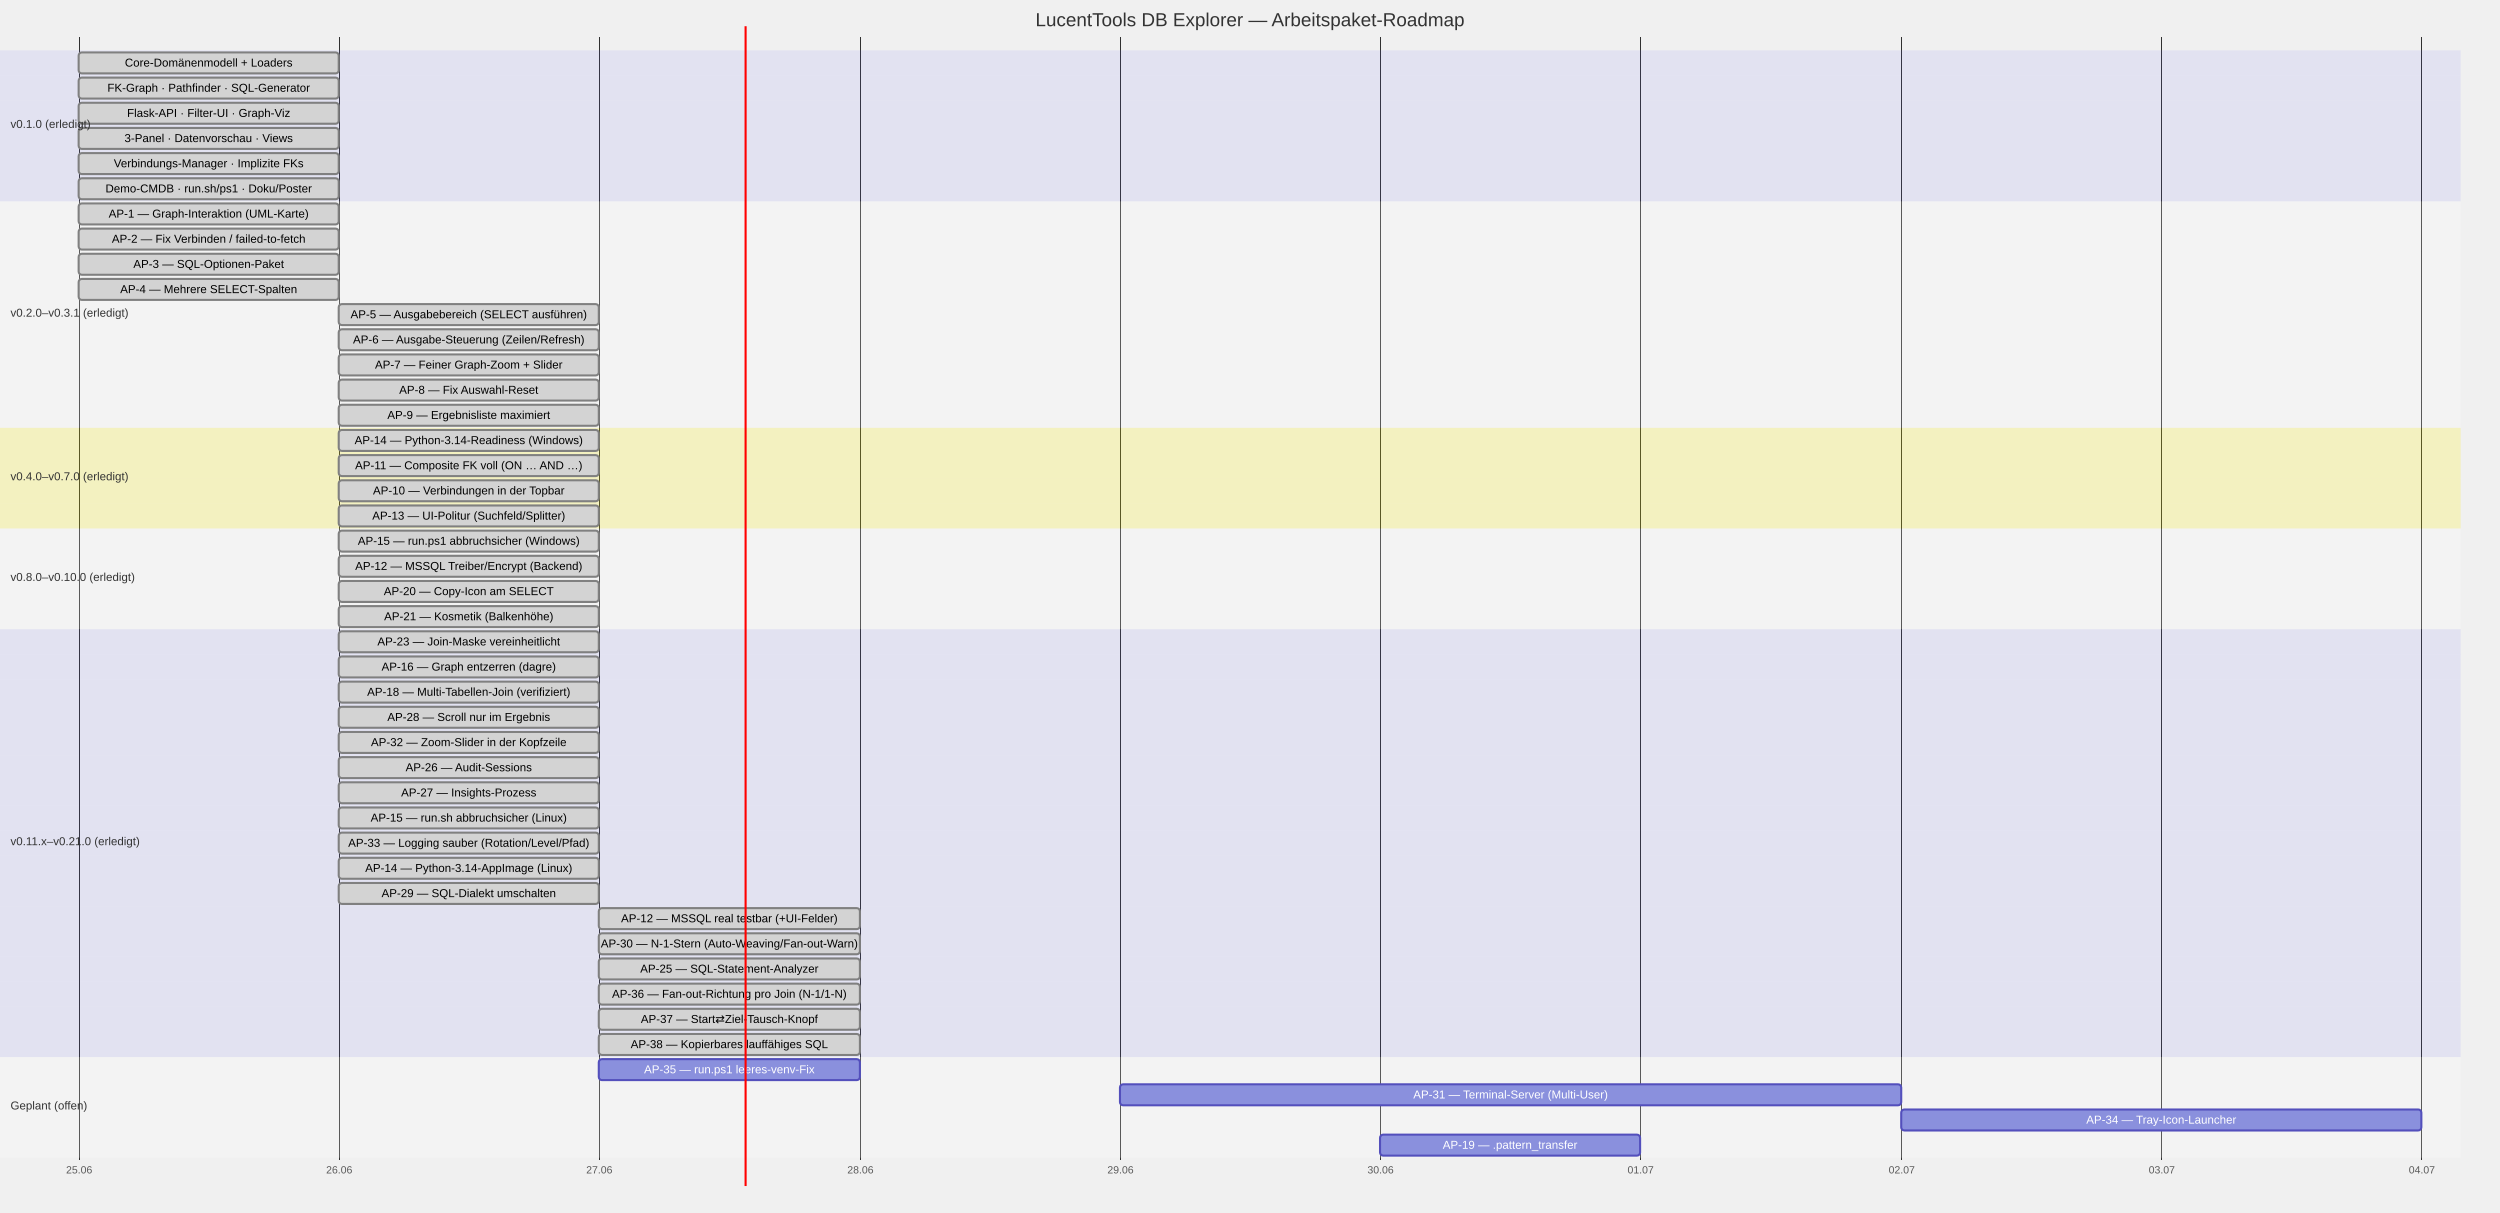
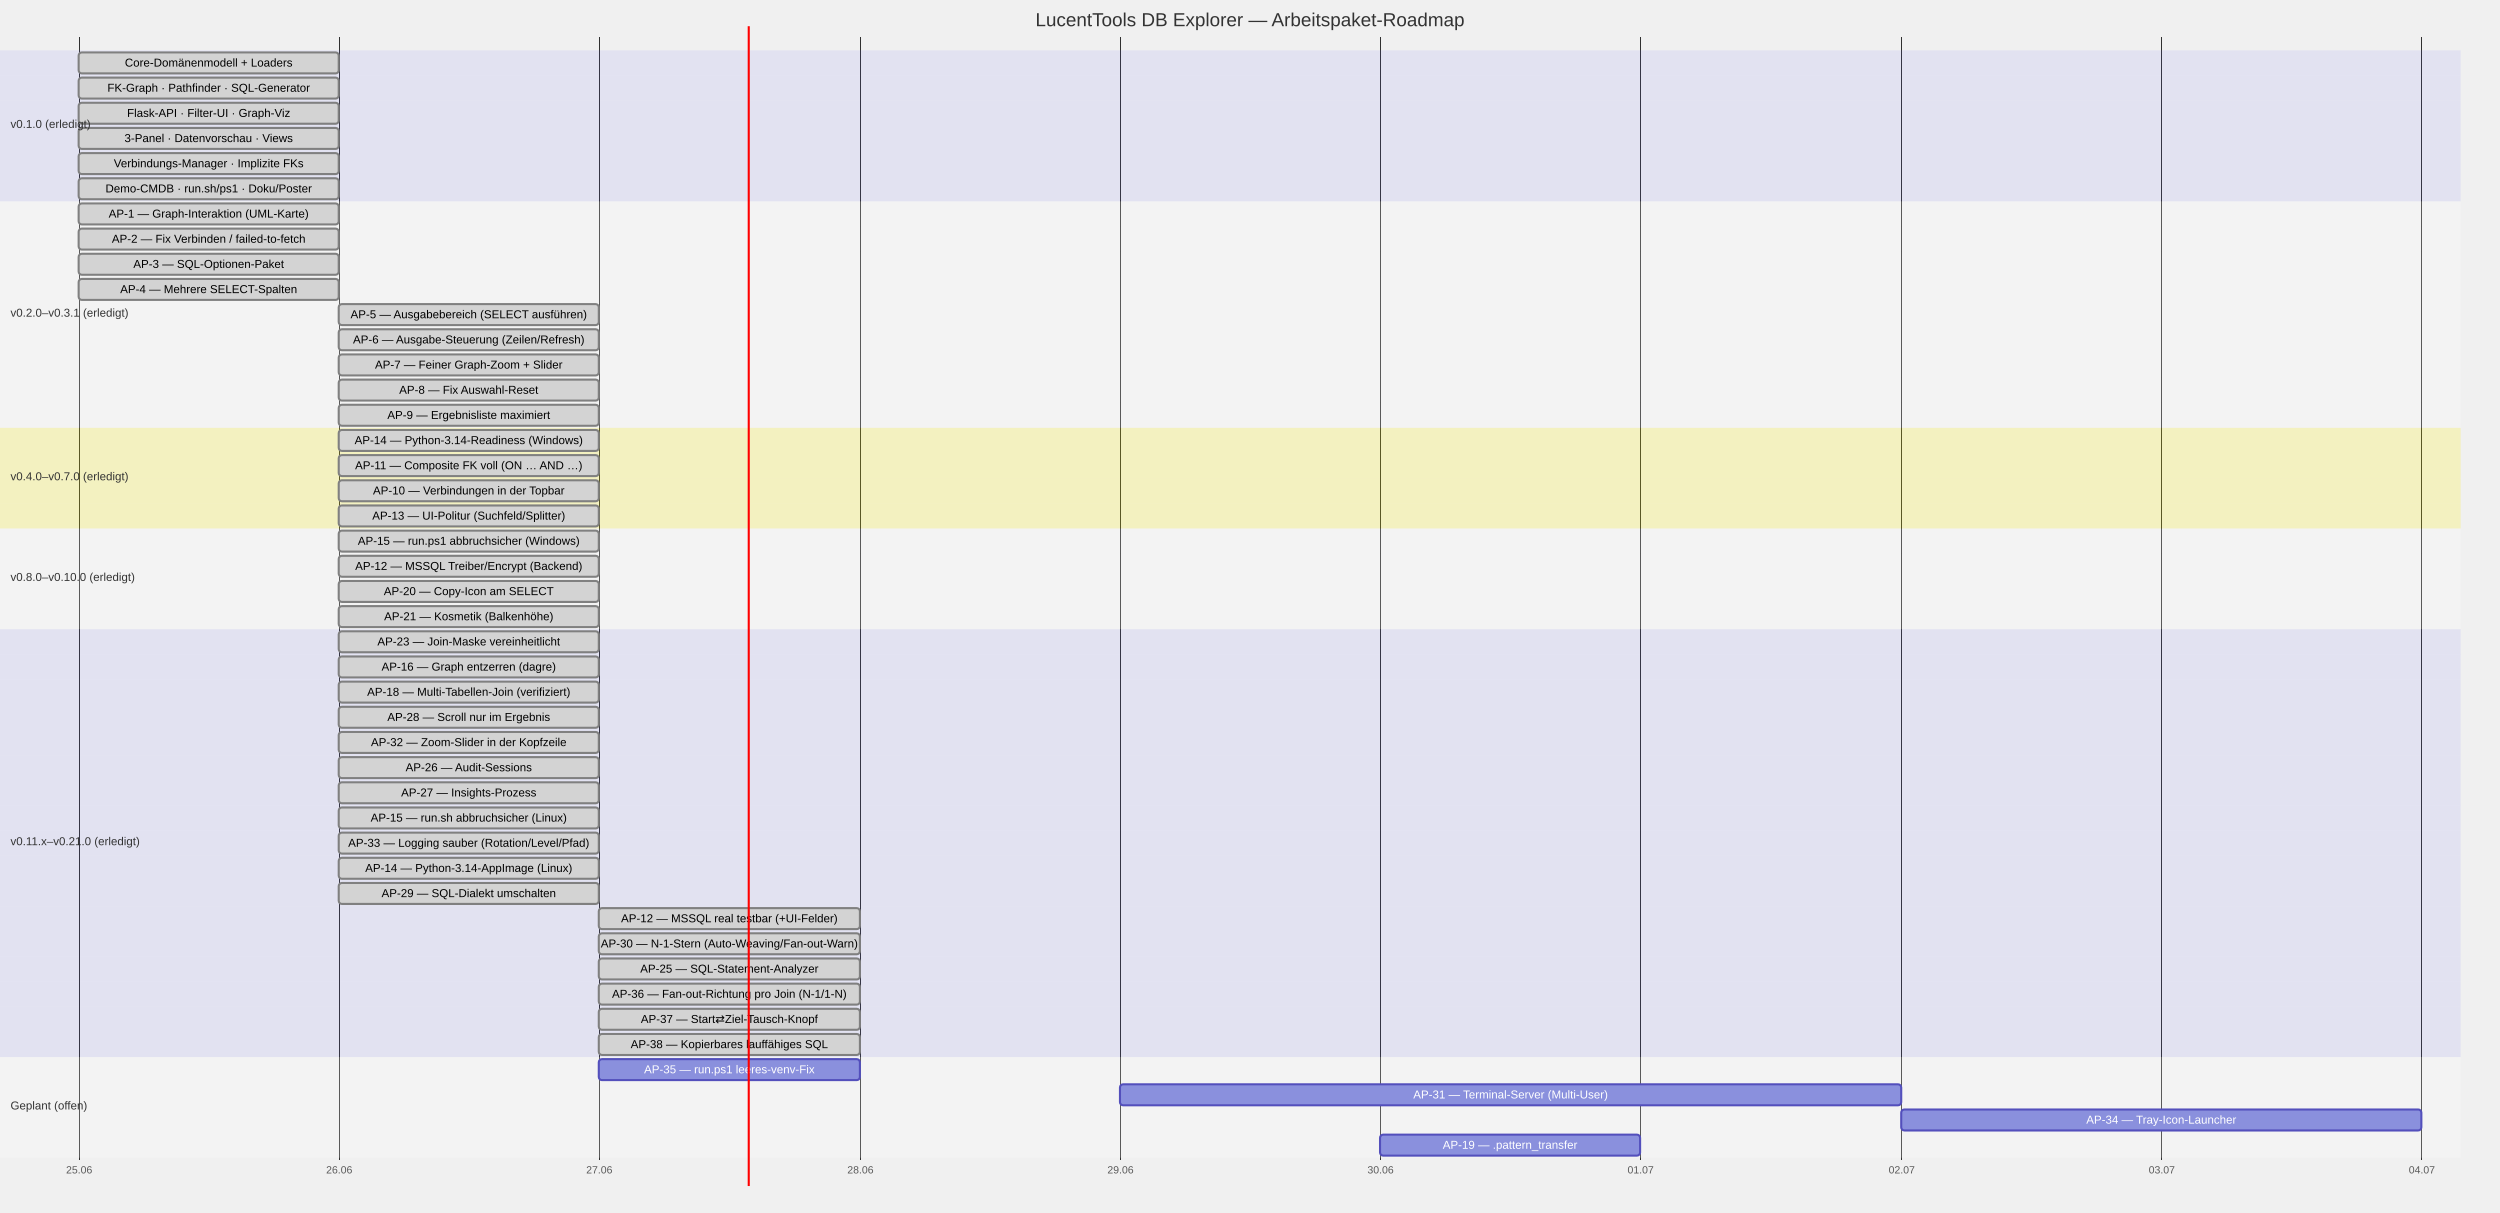
<svg xmlns="http://www.w3.org/2000/svg" id="my-svg" width="2384" viewBox="0 0 2384 1156" style="max-width: 2384px; background-color: transparent;" role="graphics-document document" aria-roledescription="gantt">
  <style>#my-svg{font-family:"trebuchet ms",verdana,arial,sans-serif;font-size:16px;fill:#333;}@keyframes edge-animation-frame{from{stroke-dashoffset:0;}}@keyframes dash{to{stroke-dashoffset:0;}}#my-svg .edge-animation-slow{stroke-dasharray:9,5!important;stroke-dashoffset:900;animation:dash 50s linear infinite;stroke-linecap:round;}#my-svg .edge-animation-fast{stroke-dasharray:9,5!important;stroke-dashoffset:900;animation:dash 20s linear infinite;stroke-linecap:round;}#my-svg .error-icon{fill:#552222;}#my-svg .error-text{fill:#552222;stroke:#552222;}#my-svg .edge-thickness-normal{stroke-width:1px;}#my-svg .edge-thickness-thick{stroke-width:3.5px;}#my-svg .edge-pattern-solid{stroke-dasharray:0;}#my-svg .edge-thickness-invisible{stroke-width:0;fill:none;}#my-svg .edge-pattern-dashed{stroke-dasharray:3;}#my-svg .edge-pattern-dotted{stroke-dasharray:2;}#my-svg .marker{fill:#333333;stroke:#333333;}#my-svg .marker.cross{stroke:#333333;}#my-svg svg{font-family:"trebuchet ms",verdana,arial,sans-serif;font-size:16px;}#my-svg p{margin:0;}#my-svg .mermaid-main-font{font-family:"trebuchet ms",verdana,arial,sans-serif;}#my-svg .exclude-range{fill:#eeeeee;}#my-svg .section{stroke:none;opacity:0.2;}#my-svg .section0{fill:rgba(102, 102, 255, 0.49);}#my-svg .section2{fill:#fff400;}#my-svg .section1,#my-svg .section3{fill:white;opacity:0.2;}#my-svg .sectionTitle0{fill:#333;}#my-svg .sectionTitle1{fill:#333;}#my-svg .sectionTitle2{fill:#333;}#my-svg .sectionTitle3{fill:#333;}#my-svg .sectionTitle{text-anchor:start;font-family:"trebuchet ms",verdana,arial,sans-serif;}#my-svg .grid .tick{stroke:lightgrey;opacity:0.8;shape-rendering:crispEdges;}#my-svg .grid .tick text{font-family:"trebuchet ms",verdana,arial,sans-serif;fill:#333;}#my-svg .grid path{stroke-width:0;}#my-svg .today{fill:none;stroke:red;stroke-width:2px;}#my-svg .task{stroke-width:2;}#my-svg .taskText{text-anchor:middle;font-family:"trebuchet ms",verdana,arial,sans-serif;}#my-svg .taskTextOutsideRight{fill:black;text-anchor:start;font-family:"trebuchet ms",verdana,arial,sans-serif;}#my-svg .taskTextOutsideLeft{fill:black;text-anchor:end;}#my-svg .task.clickable{cursor:pointer;}#my-svg .taskText.clickable{cursor:pointer;fill:#003163!important;font-weight:bold;}#my-svg .taskTextOutsideLeft.clickable{cursor:pointer;fill:#003163!important;font-weight:bold;}#my-svg .taskTextOutsideRight.clickable{cursor:pointer;fill:#003163!important;font-weight:bold;}#my-svg .taskText0,#my-svg .taskText1,#my-svg .taskText2,#my-svg .taskText3{fill:white;}#my-svg .task0,#my-svg .task1,#my-svg .task2,#my-svg .task3{fill:#8a90dd;stroke:#534fbc;}#my-svg .taskTextOutside0,#my-svg .taskTextOutside2{fill:black;}#my-svg .taskTextOutside1,#my-svg .taskTextOutside3{fill:black;}#my-svg .active0,#my-svg .active1,#my-svg .active2,#my-svg .active3{fill:#bfc7ff;stroke:#534fbc;}#my-svg .activeText0,#my-svg .activeText1,#my-svg .activeText2,#my-svg .activeText3{fill:black!important;}#my-svg .done0,#my-svg .done1,#my-svg .done2,#my-svg .done3{stroke:grey;fill:lightgrey;stroke-width:2;}#my-svg .doneText0,#my-svg .doneText1,#my-svg .doneText2,#my-svg .doneText3{fill:black!important;}#my-svg .doneText0.taskTextOutsideLeft,#my-svg .doneText0.taskTextOutsideRight,#my-svg .doneText1.taskTextOutsideLeft,#my-svg .doneText1.taskTextOutsideRight,#my-svg .doneText2.taskTextOutsideLeft,#my-svg .doneText2.taskTextOutsideRight,#my-svg .doneText3.taskTextOutsideLeft,#my-svg .doneText3.taskTextOutsideRight{fill:black!important;}#my-svg .crit0,#my-svg .crit1,#my-svg .crit2,#my-svg .crit3{stroke:#ff8888;fill:red;stroke-width:2;}#my-svg .activeCrit0,#my-svg .activeCrit1,#my-svg .activeCrit2,#my-svg .activeCrit3{stroke:#ff8888;fill:#bfc7ff;stroke-width:2;}#my-svg .doneCrit0,#my-svg .doneCrit1,#my-svg .doneCrit2,#my-svg .doneCrit3{stroke:#ff8888;fill:lightgrey;stroke-width:2;cursor:pointer;shape-rendering:crispEdges;}#my-svg .milestone{transform:rotate(45deg) scale(0.8,0.8);}#my-svg .milestoneText{font-style:italic;}#my-svg .doneCritText0,#my-svg .doneCritText1,#my-svg .doneCritText2,#my-svg .doneCritText3{fill:black!important;}#my-svg .doneCritText0.taskTextOutsideLeft,#my-svg .doneCritText0.taskTextOutsideRight,#my-svg .doneCritText1.taskTextOutsideLeft,#my-svg .doneCritText1.taskTextOutsideRight,#my-svg .doneCritText2.taskTextOutsideLeft,#my-svg .doneCritText2.taskTextOutsideRight,#my-svg .doneCritText3.taskTextOutsideLeft,#my-svg .doneCritText3.taskTextOutsideRight{fill:black!important;}#my-svg .vert{stroke:navy;}#my-svg .vertText{font-size:15px;text-anchor:middle;fill:navy!important;}#my-svg .activeCritText0,#my-svg .activeCritText1,#my-svg .activeCritText2,#my-svg .activeCritText3{fill:black!important;}#my-svg .titleText{text-anchor:middle;font-size:18px;fill:#333;font-family:"trebuchet ms",verdana,arial,sans-serif;}#my-svg .node .neo-node{stroke:#9370DB;}#my-svg [data-look="neo"].node rect,#my-svg [data-look="neo"].cluster rect,#my-svg [data-look="neo"].node polygon{stroke:#9370DB;filter:drop-shadow(1px 2px 2px rgba(185, 185, 185, 1));}#my-svg [data-look="neo"].node path{stroke:#9370DB;stroke-width:1px;}#my-svg [data-look="neo"].node .outer-path{filter:drop-shadow(1px 2px 2px rgba(185, 185, 185, 1));}#my-svg [data-look="neo"].node .neo-line path{stroke:#9370DB;filter:none;}#my-svg [data-look="neo"].node circle{stroke:#9370DB;filter:drop-shadow(1px 2px 2px rgba(185, 185, 185, 1));}#my-svg [data-look="neo"].node circle .state-start{fill:#000000;}#my-svg [data-look="neo"].icon-shape .icon{fill:#9370DB;filter:drop-shadow(1px 2px 2px rgba(185, 185, 185, 1));}#my-svg [data-look="neo"].icon-shape .icon-neo path{stroke:#9370DB;filter:drop-shadow(1px 2px 2px rgba(185, 185, 185, 1));}#my-svg :root{--mermaid-font-family:"trebuchet ms",verdana,arial,sans-serif;}</style>
  <g />
  <g class="grid" transform="translate(75, 1106)" fill="none" font-size="10" font-family="sans-serif" text-anchor="middle">
    <path class="domain" stroke="currentColor" d="M0.5,-1071V0.5H2234.5V-1071" />
    <g class="tick" opacity="1" transform="translate(0.5,0)">
      <line stroke="currentColor" y2="-1071" />
      <text fill="#000" y="3" dy="1em" stroke="none" font-size="10" style="text-anchor: middle;"> 25.06</text>
    </g>
    <g class="tick" opacity="1" transform="translate(248.5,0)">
      <line stroke="currentColor" y2="-1071" />
      <text fill="#000" y="3" dy="1em" stroke="none" font-size="10" style="text-anchor: middle;"> 26.06</text>
    </g>
    <g class="tick" opacity="1" transform="translate(496.5,0)">
      <line stroke="currentColor" y2="-1071" />
      <text fill="#000" y="3" dy="1em" stroke="none" font-size="10" style="text-anchor: middle;"> 27.06</text>
    </g>
    <g class="tick" opacity="1" transform="translate(745.5,0)">
      <line stroke="currentColor" y2="-1071" />
      <text fill="#000" y="3" dy="1em" stroke="none" font-size="10" style="text-anchor: middle;"> 28.06</text>
    </g>
    <g class="tick" opacity="1" transform="translate(993.5,0)">
      <line stroke="currentColor" y2="-1071" />
      <text fill="#000" y="3" dy="1em" stroke="none" font-size="10" style="text-anchor: middle;"> 29.06</text>
    </g>
    <g class="tick" opacity="1" transform="translate(1241.5,0)">
      <line stroke="currentColor" y2="-1071" />
      <text fill="#000" y="3" dy="1em" stroke="none" font-size="10" style="text-anchor: middle;"> 30.06</text>
    </g>
    <g class="tick" opacity="1" transform="translate(1489.5,0)">
      <line stroke="currentColor" y2="-1071" />
      <text fill="#000" y="3" dy="1em" stroke="none" font-size="10" style="text-anchor: middle;"> 01.07</text>
    </g>
    <g class="tick" opacity="1" transform="translate(1738.5,0)">
      <line stroke="currentColor" y2="-1071" />
      <text fill="#000" y="3" dy="1em" stroke="none" font-size="10" style="text-anchor: middle;"> 02.07</text>
    </g>
    <g class="tick" opacity="1" transform="translate(1986.5,0)">
      <line stroke="currentColor" y2="-1071" />
      <text fill="#000" y="3" dy="1em" stroke="none" font-size="10" style="text-anchor: middle;"> 03.07</text>
    </g>
    <g class="tick" opacity="1" transform="translate(2234.5,0)">
      <line stroke="currentColor" y2="-1071" />
      <text fill="#000" y="3" dy="1em" stroke="none" font-size="10" style="text-anchor: middle;"> 04.07</text>
    </g>
  </g>
  <g>
    <rect x="0" y="48" width="2346.5" height="24" class="section section0" />
    <rect x="0" y="72" width="2346.5" height="24" class="section section0" />
    <rect x="0" y="96" width="2346.5" height="24" class="section section0" />
    <rect x="0" y="120" width="2346.5" height="24" class="section section0" />
    <rect x="0" y="144" width="2346.5" height="24" class="section section0" />
    <rect x="0" y="168" width="2346.5" height="24" class="section section0" />
    <rect x="0" y="192" width="2346.5" height="24" class="section section1" />
    <rect x="0" y="216" width="2346.5" height="24" class="section section1" />
    <rect x="0" y="240" width="2346.5" height="24" class="section section1" />
    <rect x="0" y="264" width="2346.5" height="24" class="section section1" />
    <rect x="0" y="288" width="2346.5" height="24" class="section section1" />
    <rect x="0" y="312" width="2346.5" height="24" class="section section1" />
    <rect x="0" y="336" width="2346.5" height="24" class="section section1" />
    <rect x="0" y="360" width="2346.5" height="24" class="section section1" />
    <rect x="0" y="384" width="2346.5" height="24" class="section section1" />
    <rect x="0" y="408" width="2346.5" height="24" class="section section2" />
    <rect x="0" y="432" width="2346.5" height="24" class="section section2" />
    <rect x="0" y="456" width="2346.5" height="24" class="section section2" />
    <rect x="0" y="480" width="2346.5" height="24" class="section section2" />
    <rect x="0" y="504" width="2346.5" height="24" class="section section3" />
    <rect x="0" y="528" width="2346.5" height="24" class="section section3" />
    <rect x="0" y="552" width="2346.5" height="24" class="section section3" />
    <rect x="0" y="576" width="2346.5" height="24" class="section section3" />
    <rect x="0" y="600" width="2346.5" height="24" class="section section0" />
    <rect x="0" y="624" width="2346.5" height="24" class="section section0" />
    <rect x="0" y="648" width="2346.5" height="24" class="section section0" />
    <rect x="0" y="672" width="2346.5" height="24" class="section section0" />
    <rect x="0" y="696" width="2346.5" height="24" class="section section0" />
    <rect x="0" y="720" width="2346.5" height="24" class="section section0" />
    <rect x="0" y="744" width="2346.5" height="24" class="section section0" />
    <rect x="0" y="768" width="2346.5" height="24" class="section section0" />
    <rect x="0" y="792" width="2346.5" height="24" class="section section0" />
    <rect x="0" y="816" width="2346.5" height="24" class="section section0" />
    <rect x="0" y="840" width="2346.5" height="24" class="section section0" />
    <rect x="0" y="864" width="2346.5" height="24" class="section section0" />
    <rect x="0" y="888" width="2346.5" height="24" class="section section0" />
    <rect x="0" y="912" width="2346.5" height="24" class="section section0" />
    <rect x="0" y="936" width="2346.5" height="24" class="section section0" />
    <rect x="0" y="960" width="2346.5" height="24" class="section section0" />
    <rect x="0" y="984" width="2346.5" height="24" class="section section0" />
    <rect x="0" y="1008" width="2346.5" height="24" class="section section1" />
    <rect x="0" y="1032" width="2346.5" height="24" class="section section1" />
    <rect x="0" y="1080" width="2346.5" height="24" class="section section1" />
    <rect x="0" y="1056" width="2346.5" height="24" class="section section1" />
  </g>
  <g>
    <rect id="my-svg-d1" rx="3" ry="3" x="75" y="50" width="248" height="20" transform-origin="199px 60px" class="task done0" />
    <rect id="my-svg-d2" rx="3" ry="3" x="75" y="74" width="248" height="20" transform-origin="199px 84px" class="task done0" />
    <rect id="my-svg-d3" rx="3" ry="3" x="75" y="98" width="248" height="20" transform-origin="199px 108px" class="task done0" />
    <rect id="my-svg-d4" rx="3" ry="3" x="75" y="122" width="248" height="20" transform-origin="199px 132px" class="task done0" />
    <rect id="my-svg-d5" rx="3" ry="3" x="75" y="146" width="248" height="20" transform-origin="199px 156px" class="task done0" />
    <rect id="my-svg-d6" rx="3" ry="3" x="75" y="170" width="248" height="20" transform-origin="199px 180px" class="task done0" />
    <rect id="my-svg-a1" rx="3" ry="3" x="75" y="194" width="248" height="20" transform-origin="199px 204px" class="task done1" />
    <rect id="my-svg-a2" rx="3" ry="3" x="75" y="218" width="248" height="20" transform-origin="199px 228px" class="task done1" />
    <rect id="my-svg-a3" rx="3" ry="3" x="75" y="242" width="248" height="20" transform-origin="199px 252px" class="task done1" />
    <rect id="my-svg-a4" rx="3" ry="3" x="75" y="266" width="248" height="20" transform-origin="199px 276px" class="task done1" />
    <rect id="my-svg-a5" rx="3" ry="3" x="323" y="290" width="248" height="20" transform-origin="447px 300px" class="task done1" />
    <rect id="my-svg-a6" rx="3" ry="3" x="323" y="314" width="248" height="20" transform-origin="447px 324px" class="task done1" />
    <rect id="my-svg-a7" rx="3" ry="3" x="323" y="338" width="248" height="20" transform-origin="447px 348px" class="task done1" />
    <rect id="my-svg-a8" rx="3" ry="3" x="323" y="362" width="248" height="20" transform-origin="447px 372px" class="task done1" />
    <rect id="my-svg-a9" rx="3" ry="3" x="323" y="386" width="248" height="20" transform-origin="447px 396px" class="task done1" />
    <rect id="my-svg-b1" rx="3" ry="3" x="323" y="410" width="248" height="20" transform-origin="447px 420px" class="task done2" />
    <rect id="my-svg-b2" rx="3" ry="3" x="323" y="434" width="248" height="20" transform-origin="447px 444px" class="task done2" />
    <rect id="my-svg-b3" rx="3" ry="3" x="323" y="458" width="248" height="20" transform-origin="447px 468px" class="task done2" />
    <rect id="my-svg-b4" rx="3" ry="3" x="323" y="482" width="248" height="20" transform-origin="447px 492px" class="task done2" />
    <rect id="my-svg-c1" rx="3" ry="3" x="323" y="506" width="248" height="20" transform-origin="447px 516px" class="task done3" />
    <rect id="my-svg-c2" rx="3" ry="3" x="323" y="530" width="248" height="20" transform-origin="447px 540px" class="task done3" />
    <rect id="my-svg-c3" rx="3" ry="3" x="323" y="554" width="248" height="20" transform-origin="447px 564px" class="task done3" />
    <rect id="my-svg-c4" rx="3" ry="3" x="323" y="578" width="248" height="20" transform-origin="447px 588px" class="task done3" />
    <rect id="my-svg-e1" rx="3" ry="3" x="323" y="602" width="248" height="20" transform-origin="447px 612px" class="task done0" />
    <rect id="my-svg-e2" rx="3" ry="3" x="323" y="626" width="248" height="20" transform-origin="447px 636px" class="task done0" />
    <rect id="my-svg-e3" rx="3" ry="3" x="323" y="650" width="248" height="20" transform-origin="447px 660px" class="task done0" />
    <rect id="my-svg-e4" rx="3" ry="3" x="323" y="674" width="248" height="20" transform-origin="447px 684px" class="task done0" />
    <rect id="my-svg-e5" rx="3" ry="3" x="323" y="698" width="248" height="20" transform-origin="447px 708px" class="task done0" />
    <rect id="my-svg-e6" rx="3" ry="3" x="323" y="722" width="248" height="20" transform-origin="447px 732px" class="task done0" />
    <rect id="my-svg-e7" rx="3" ry="3" x="323" y="746" width="248" height="20" transform-origin="447px 756px" class="task done0" />
    <rect id="my-svg-e8" rx="3" ry="3" x="323" y="770" width="248" height="20" transform-origin="447px 780px" class="task done0" />
    <rect id="my-svg-e9" rx="3" ry="3" x="323" y="794" width="248" height="20" transform-origin="447px 804px" class="task done0" />
    <rect id="my-svg-e10" rx="3" ry="3" x="323" y="818" width="248" height="20" transform-origin="447px 828px" class="task done0" />
    <rect id="my-svg-e11" rx="3" ry="3" x="323" y="842" width="248" height="20" transform-origin="447px 852px" class="task done0" />
    <rect id="my-svg-e12" rx="3" ry="3" x="571" y="866" width="249" height="20" transform-origin="695.5px 876px" class="task done0" />
    <rect id="my-svg-e13" rx="3" ry="3" x="571" y="890" width="249" height="20" transform-origin="695.5px 900px" class="task done0" />
    <rect id="my-svg-e14" rx="3" ry="3" x="571" y="914" width="249" height="20" transform-origin="695.5px 924px" class="task done0" />
    <rect id="my-svg-e15" rx="3" ry="3" x="571" y="938" width="249" height="20" transform-origin="695.5px 948px" class="task done0" />
    <rect id="my-svg-e16" rx="3" ry="3" x="571" y="962" width="249" height="20" transform-origin="695.5px 972px" class="task done0" />
    <rect id="my-svg-e17" rx="3" ry="3" x="571" y="986" width="249" height="20" transform-origin="695.5px 996px" class="task done0" />
    <rect id="my-svg-p3" rx="3" ry="3" x="571" y="1010" width="249" height="20" transform-origin="695.5px 1020px" class="task task1" />
    <rect id="my-svg-p7" rx="3" ry="3" x="1068" y="1034" width="745" height="20" transform-origin="1440.5px 1044px" class="task task1" />
    <rect id="my-svg-p11" rx="3" ry="3" x="1316" y="1082" width="248" height="20" transform-origin="1440px 1092px" class="task task1" />
    <rect id="my-svg-p9" rx="3" ry="3" x="1813" y="1058" width="496" height="20" transform-origin="2061px 1068px" class="task task1" />
    <text id="my-svg-d1-text" font-size="11" x="199" y="63.5" class="taskText taskText0  doneText0 width-157.0771484375">Core-Domänenmodell + Loaders          </text>
    <text id="my-svg-d2-text" font-size="11" x="199" y="87.5" class="taskText taskText0  doneText0 width-191.59716796875">FK-Graph · Pathfinder · SQL-Generator </text>
    <text id="my-svg-d3-text" font-size="11" x="199" y="111.5" class="taskText taskText0  doneText0 width-155.171875">Flask-API · Filter-UI · Graph-Viz     </text>
    <text id="my-svg-d4-text" font-size="11" x="199" y="135.5" class="taskText taskText0  doneText0 width-158.5380859375">3-Panel · Datenvorschau · Views       </text>
    <text id="my-svg-d5-text" font-size="11" x="199" y="159.5" class="taskText taskText0  doneText0 width-179.1416015625">Verbindungs-Manager · Implizite FKs   </text>
    <text id="my-svg-d6-text" font-size="11" x="199" y="183.5" class="taskText taskText0  doneText0 width-194.73388671875">Demo-CMDB · run.sh/ps1 · Doku/Poster  </text>
    <text id="my-svg-a1-text" font-size="11" x="199" y="207.5" class="taskText taskText1  doneText1 width-187.953125">AP-1 — Graph-Interaktion (UML-Karte)        </text>
    <text id="my-svg-a2-text" font-size="11" x="199" y="231.5" class="taskText taskText1  doneText1 width-189.296875">AP-2 — Fix Verbinden / failed-to-fetch      </text>
    <text id="my-svg-a3-text" font-size="11" x="199" y="255.5" class="taskText taskText1  doneText1 width-136.41455078125">AP-3 — SQL-Optionen-Paket                   </text>
    <text id="my-svg-a4-text" font-size="11" x="199" y="279.5" class="taskText taskText1  doneText1 width-156.21875">AP-4 — Mehrere SELECT-Spalten               </text>
    <text id="my-svg-a5-text" font-size="11" x="447" y="303.5" class="taskText taskText1  doneText1 width-212.640625">AP-5 — Ausgabebereich (SELECT ausführen)    </text>
    <text id="my-svg-a6-text" font-size="11" x="447" y="327.5" class="taskText taskText1  doneText1 width-214.796875">AP-6 — Ausgabe-Steuerung (Zeilen/Refresh)   </text>
    <text id="my-svg-a7-text" font-size="11" x="447" y="351.5" class="taskText taskText1  doneText1 width-173.501953125">AP-7 — Feiner Graph-Zoom + Slider           </text>
    <text id="my-svg-a8-text" font-size="11" x="447" y="375.5" class="taskText taskText1  doneText1 width-125.8818359375">AP-8 — Fix Auswahl-Reset                    </text>
    <text id="my-svg-a9-text" font-size="11" x="447" y="399.5" class="taskText taskText1  doneText1 width-154.16064453125">AP-9 — Ergebnisliste maximiert              </text>
    <text id="my-svg-b1-text" font-size="11" x="447" y="423.5" class="taskText taskText2  doneText2 width-208.53125">AP-14 — Python-3.14-Readiness (Windows)     </text>
    <text id="my-svg-b2-text" font-size="11" x="447" y="447.5" class="taskText taskText2  doneText2 width-202.59375">AP-11 — Composite FK voll (ON … AND …)      </text>
    <text id="my-svg-b3-text" font-size="11" x="447" y="471.5" class="taskText taskText2  doneText2 width-179.13623046875">AP-10 — Verbindungen in der Topbar          </text>
    <text id="my-svg-b4-text" font-size="11" x="447" y="495.5" class="taskText taskText2  doneText2 width-185.84375">AP-13 — UI-Politur (Suchfeld/Splitter)      </text>
    <text id="my-svg-c1-text" font-size="11" x="447" y="519.5" class="taskText taskText3  doneText3 width-206.4375">AP-15 — run.ps1 abbruchsicher (Windows)     </text>
    <text id="my-svg-c2-text" font-size="11" x="447" y="543.5" class="taskText taskText3  doneText3 width-207.84375">AP-12 — MSSQL Treiber/Encrypt (Backend)     </text>
    <text id="my-svg-c3-text" font-size="11" x="447" y="567.5" class="taskText taskText3  doneText3 width-149.162109375">AP-20 — Copy-Icon am SELECT                 </text>
    <text id="my-svg-c4-text" font-size="11" x="447" y="591.5" class="taskText taskText3  doneText3 width-155.546875">AP-21 — Kosmetik (Balkenhöhe)               </text>
    <text id="my-svg-e1-text" font-size="11" x="447" y="615.5" class="taskText taskText0  doneText0 width-173.287109375">AP-23 — Join-Maske vereinheitlicht          </text>
    <text id="my-svg-e2-text" font-size="11" x="447" y="639.5" class="taskText taskText0  doneText0 width-163.109375">AP-16 — Graph entzerren (dagre)             </text>
    <text id="my-svg-e3-text" font-size="11" x="447" y="663.5" class="taskText taskText0  doneText0 width-197.640625">AP-18 — Multi-Tabellen-Join (verifiziert)   </text>
    <text id="my-svg-e4-text" font-size="11" x="447" y="687.5" class="taskText taskText0  doneText0 width-150.77685546875">AP-28 — Scroll nur im Ergebnis              </text>
    <text id="my-svg-e5-text" font-size="11" x="447" y="711.5" class="taskText taskText0  doneText0 width-183.1875">AP-32 — Zoom-Slider in der Kopfzeile        </text>
    <text id="my-svg-e6-text" font-size="11" x="447" y="735.5" class="taskText taskText0  doneText0 width-112.70654296875">AP-26 — Audit-Sessions                      </text>
    <text id="my-svg-e7-text" font-size="11" x="447" y="759.5" class="taskText taskText0  doneText0 width-120.41943359375">AP-27 — Insights-Prozess                    </text>
    <text id="my-svg-e8-text" font-size="11" x="447" y="783.5" class="taskText taskText0  doneText0 width-183.75">AP-15 — run.sh abbruchsicher (Linux)        </text>
    <text id="my-svg-e9-text" font-size="11" x="447" y="807.5" class="taskText taskText0  doneText0 width-228.703125">AP-33 — Logging sauber (Rotation/Level/Pfad) </text>
    <text id="my-svg-e10-text" font-size="11" x="447" y="831.5" class="taskText taskText0  doneText0 width-192.046875">AP-14 — Python-3.14-AppImage (Linux)         </text>
    <text id="my-svg-e11-text" font-size="11" x="447" y="855.5" class="taskText taskText0  doneText0 width-159.8125">AP-29 — SQL-Dialekt umschalten               </text>
    <text id="my-svg-e12-text" font-size="11" x="695.5" y="879.5" class="taskText taskText0  doneText0 width-197.984375">AP-12 — MSSQL real testbar (+UI-Felder)      </text>
    <text id="my-svg-e13-text" font-size="11" x="695.5" y="903.5" class="taskText taskText0  doneText0 width-241.125">AP-30 — N-1-Stern (Auto-Weaving/Fan-out-Warn) </text>
    <text id="my-svg-e14-text" font-size="11" x="695.5" y="927.5" class="taskText taskText0  doneText0 width-163.7373046875">AP-25 — SQL-Statement-Analyzer               </text>
    <text id="my-svg-e15-text" font-size="11" x="695.5" y="951.5" class="taskText taskText0  doneText0 width-221.765625">AP-36 — Fan-out-Richtung pro Join (N-1/1-N)  </text>
    <text id="my-svg-e16-text" font-size="11" x="695.5" y="975.5" class="taskText taskText0  doneText0 width-164.2294921875">AP-37 — Start⇄Ziel-Tausch-Knopf              </text>
    <text id="my-svg-e17-text" font-size="11" x="695.5" y="999.5" class="taskText taskText0  doneText0 width-180.388671875">AP-38 — Kopierbares lauffähiges SQL          </text>
    <text id="my-svg-p3-text" font-size="11" x="695.5" y="1023.5" class="taskText taskText1  width-158.646484375">AP-35 — run.ps1 leeres-venv-Fix             </text>
    <text id="my-svg-p7-text" font-size="11" x="1440.5" y="1047.5" class="taskText taskText1  width-182.421875">AP-31 — Terminal-Server (Multi-User)        </text>
    <text id="my-svg-p11-text" font-size="11" x="1440" y="1095.5" class="taskText taskText1  width-129.57177734375">AP-19 — .pattern_transfer                   </text>
    <text id="my-svg-p9-text" font-size="11" x="2061" y="1071.5" class="taskText taskText1  width-137.6875">AP-34 — Tray-Icon-Launcher                  </text>
  </g>
  <g>
    <text dy="0em" x="10" y="122" font-size="11" class="sectionTitle sectionTitle0">
      <tspan alignment-baseline="central" x="10">v0.1.0 (erledigt)</tspan>
    </text>
    <text dy="0em" x="10" y="302" font-size="11" class="sectionTitle sectionTitle1">
      <tspan alignment-baseline="central" x="10">v0.2.0–v0.3.1 (erledigt)</tspan>
    </text>
    <text dy="0em" x="10" y="458" font-size="11" class="sectionTitle sectionTitle2">
      <tspan alignment-baseline="central" x="10">v0.4.0–v0.7.0 (erledigt)</tspan>
    </text>
    <text dy="0em" x="10" y="554" font-size="11" class="sectionTitle sectionTitle3">
      <tspan alignment-baseline="central" x="10">v0.8.0–v0.10.0 (erledigt)</tspan>
    </text>
    <text dy="0em" x="10" y="806" font-size="11" class="sectionTitle sectionTitle0">
      <tspan alignment-baseline="central" x="10">v0.11.x–v0.21.0 (erledigt)</tspan>
    </text>
    <text dy="0em" x="10" y="1058" font-size="11" class="sectionTitle sectionTitle1">
      <tspan alignment-baseline="central" x="10">Geplant (offen)</tspan>
    </text>
  </g>
  <g class="today">
-     <line x1="711" x2="711" y1="25" y2="1131" class="today" />
+     <line x1="714" x2="714" y1="25" y2="1131" class="today" />
  </g>
  <text x="1192" y="25" class="titleText">LucentTools DB Explorer — Arbeitspaket-Roadmap</text>
</svg>
